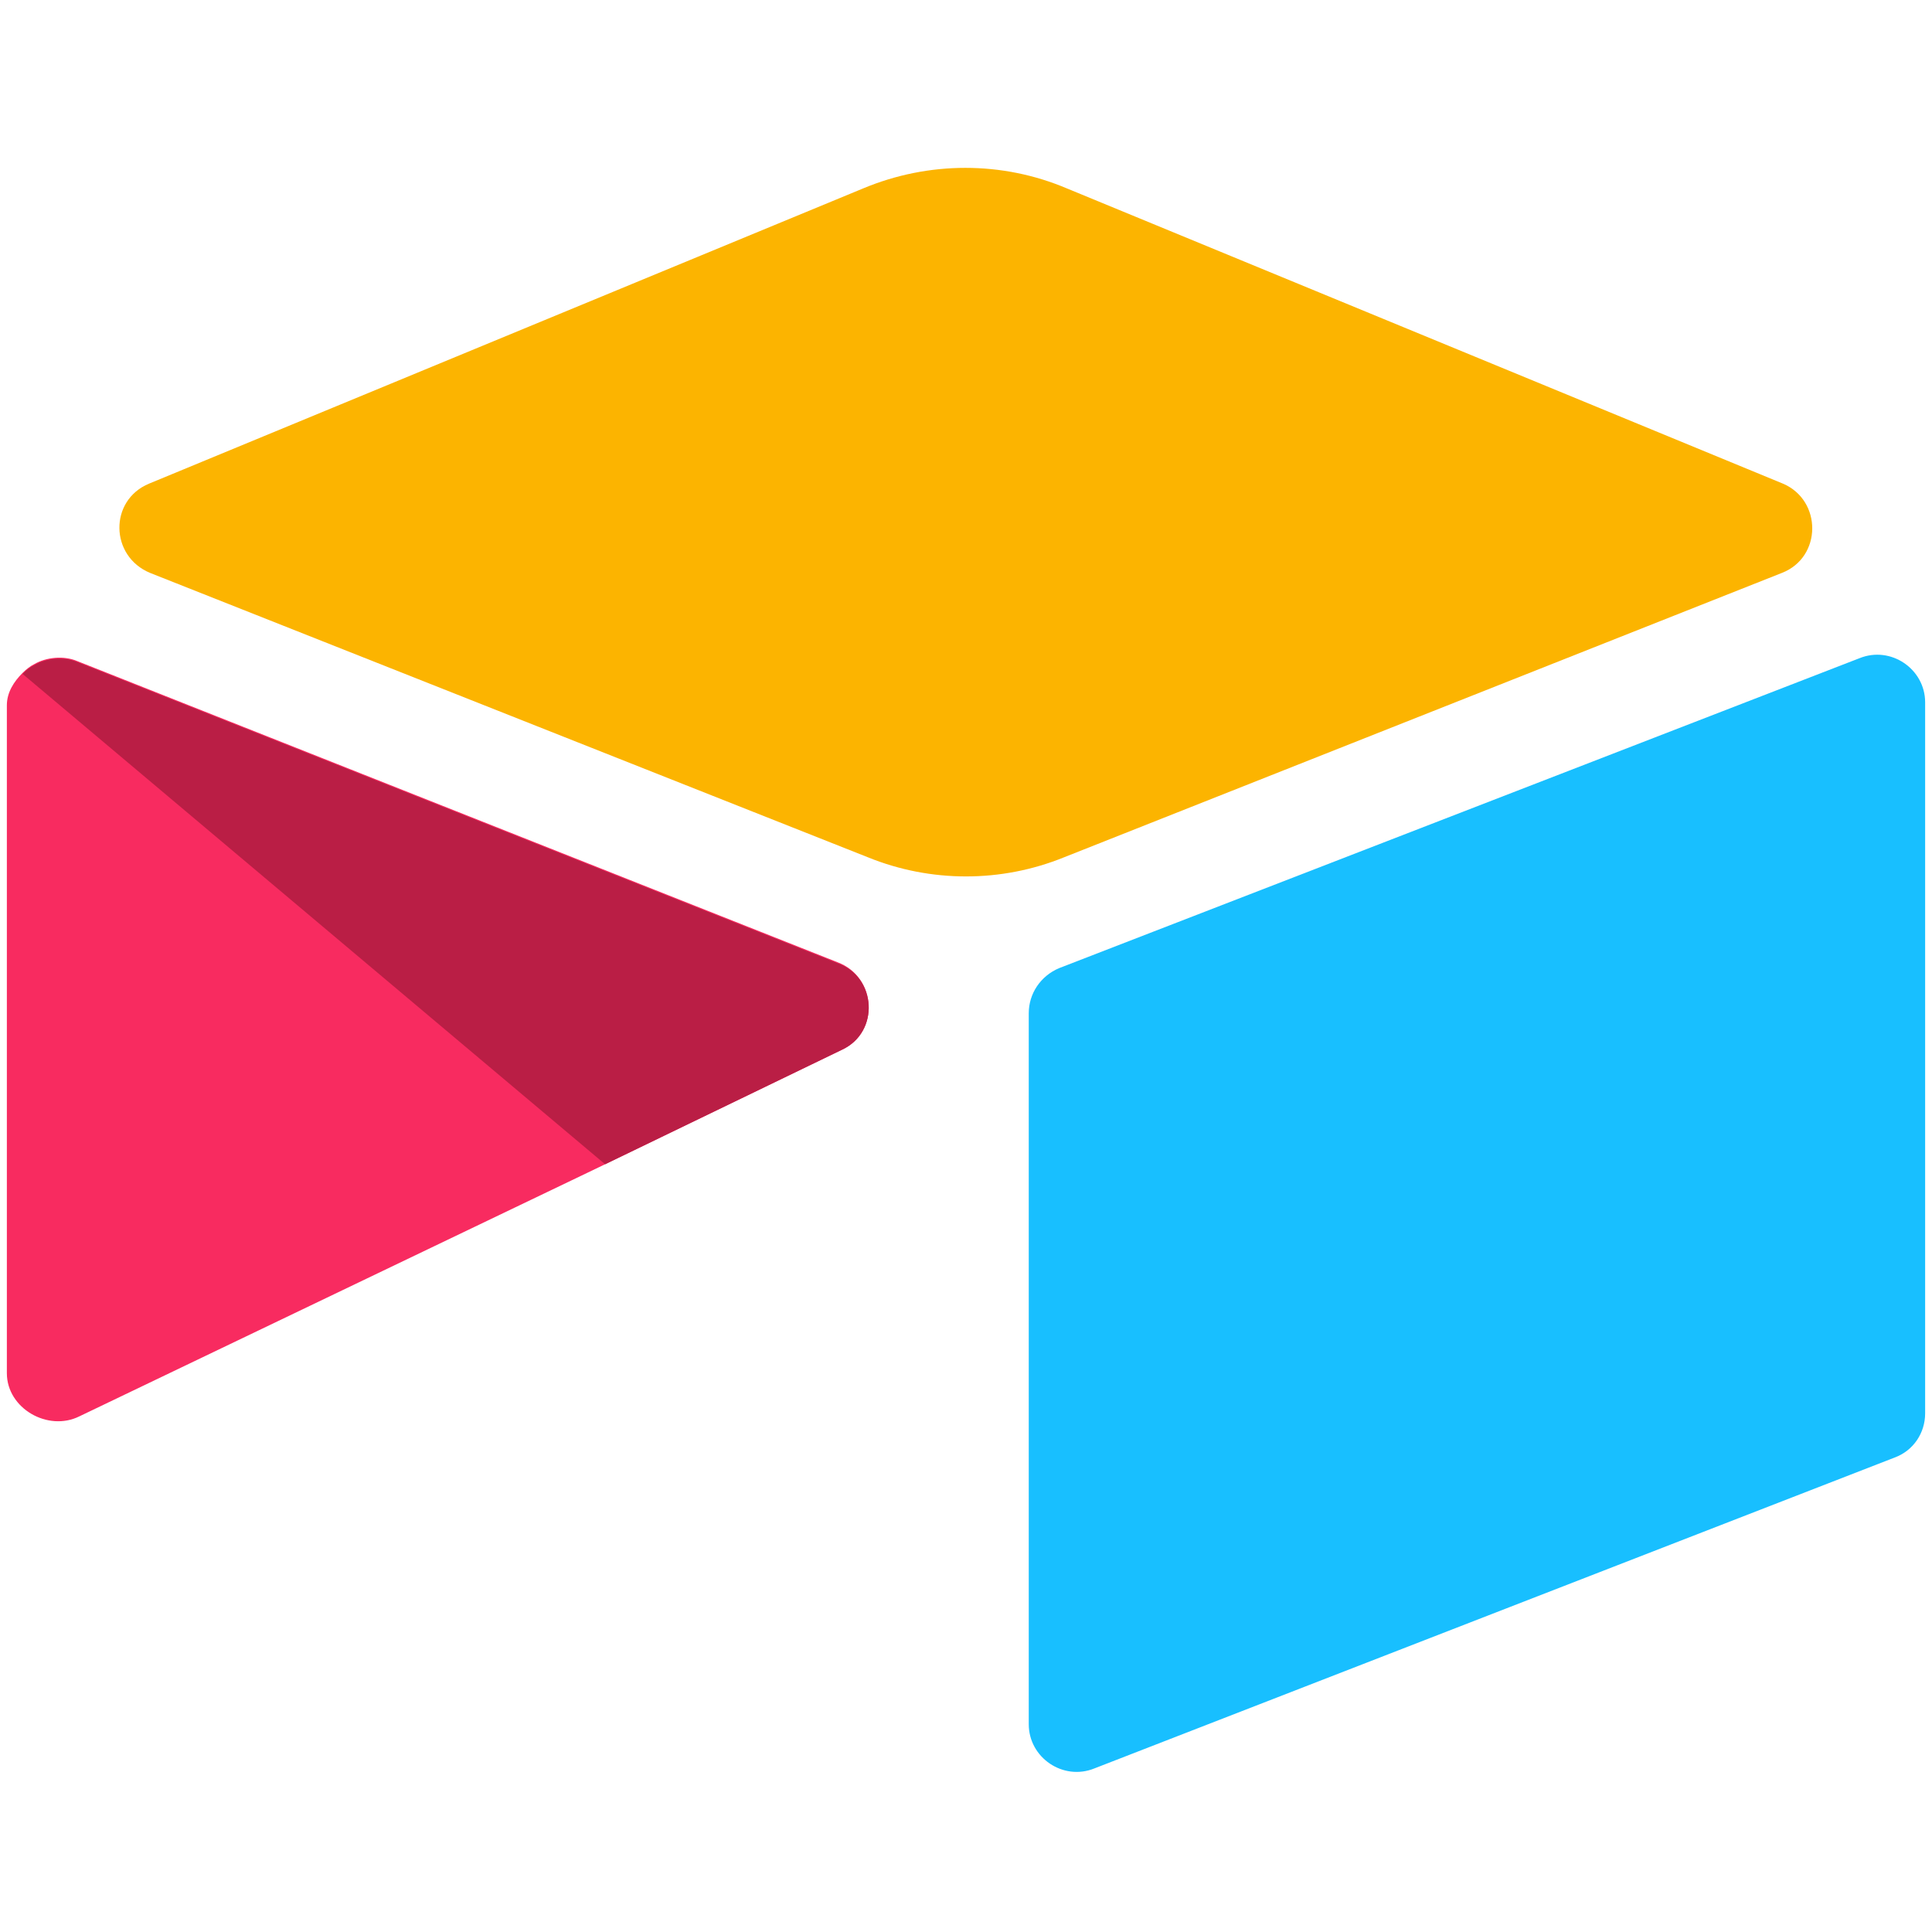
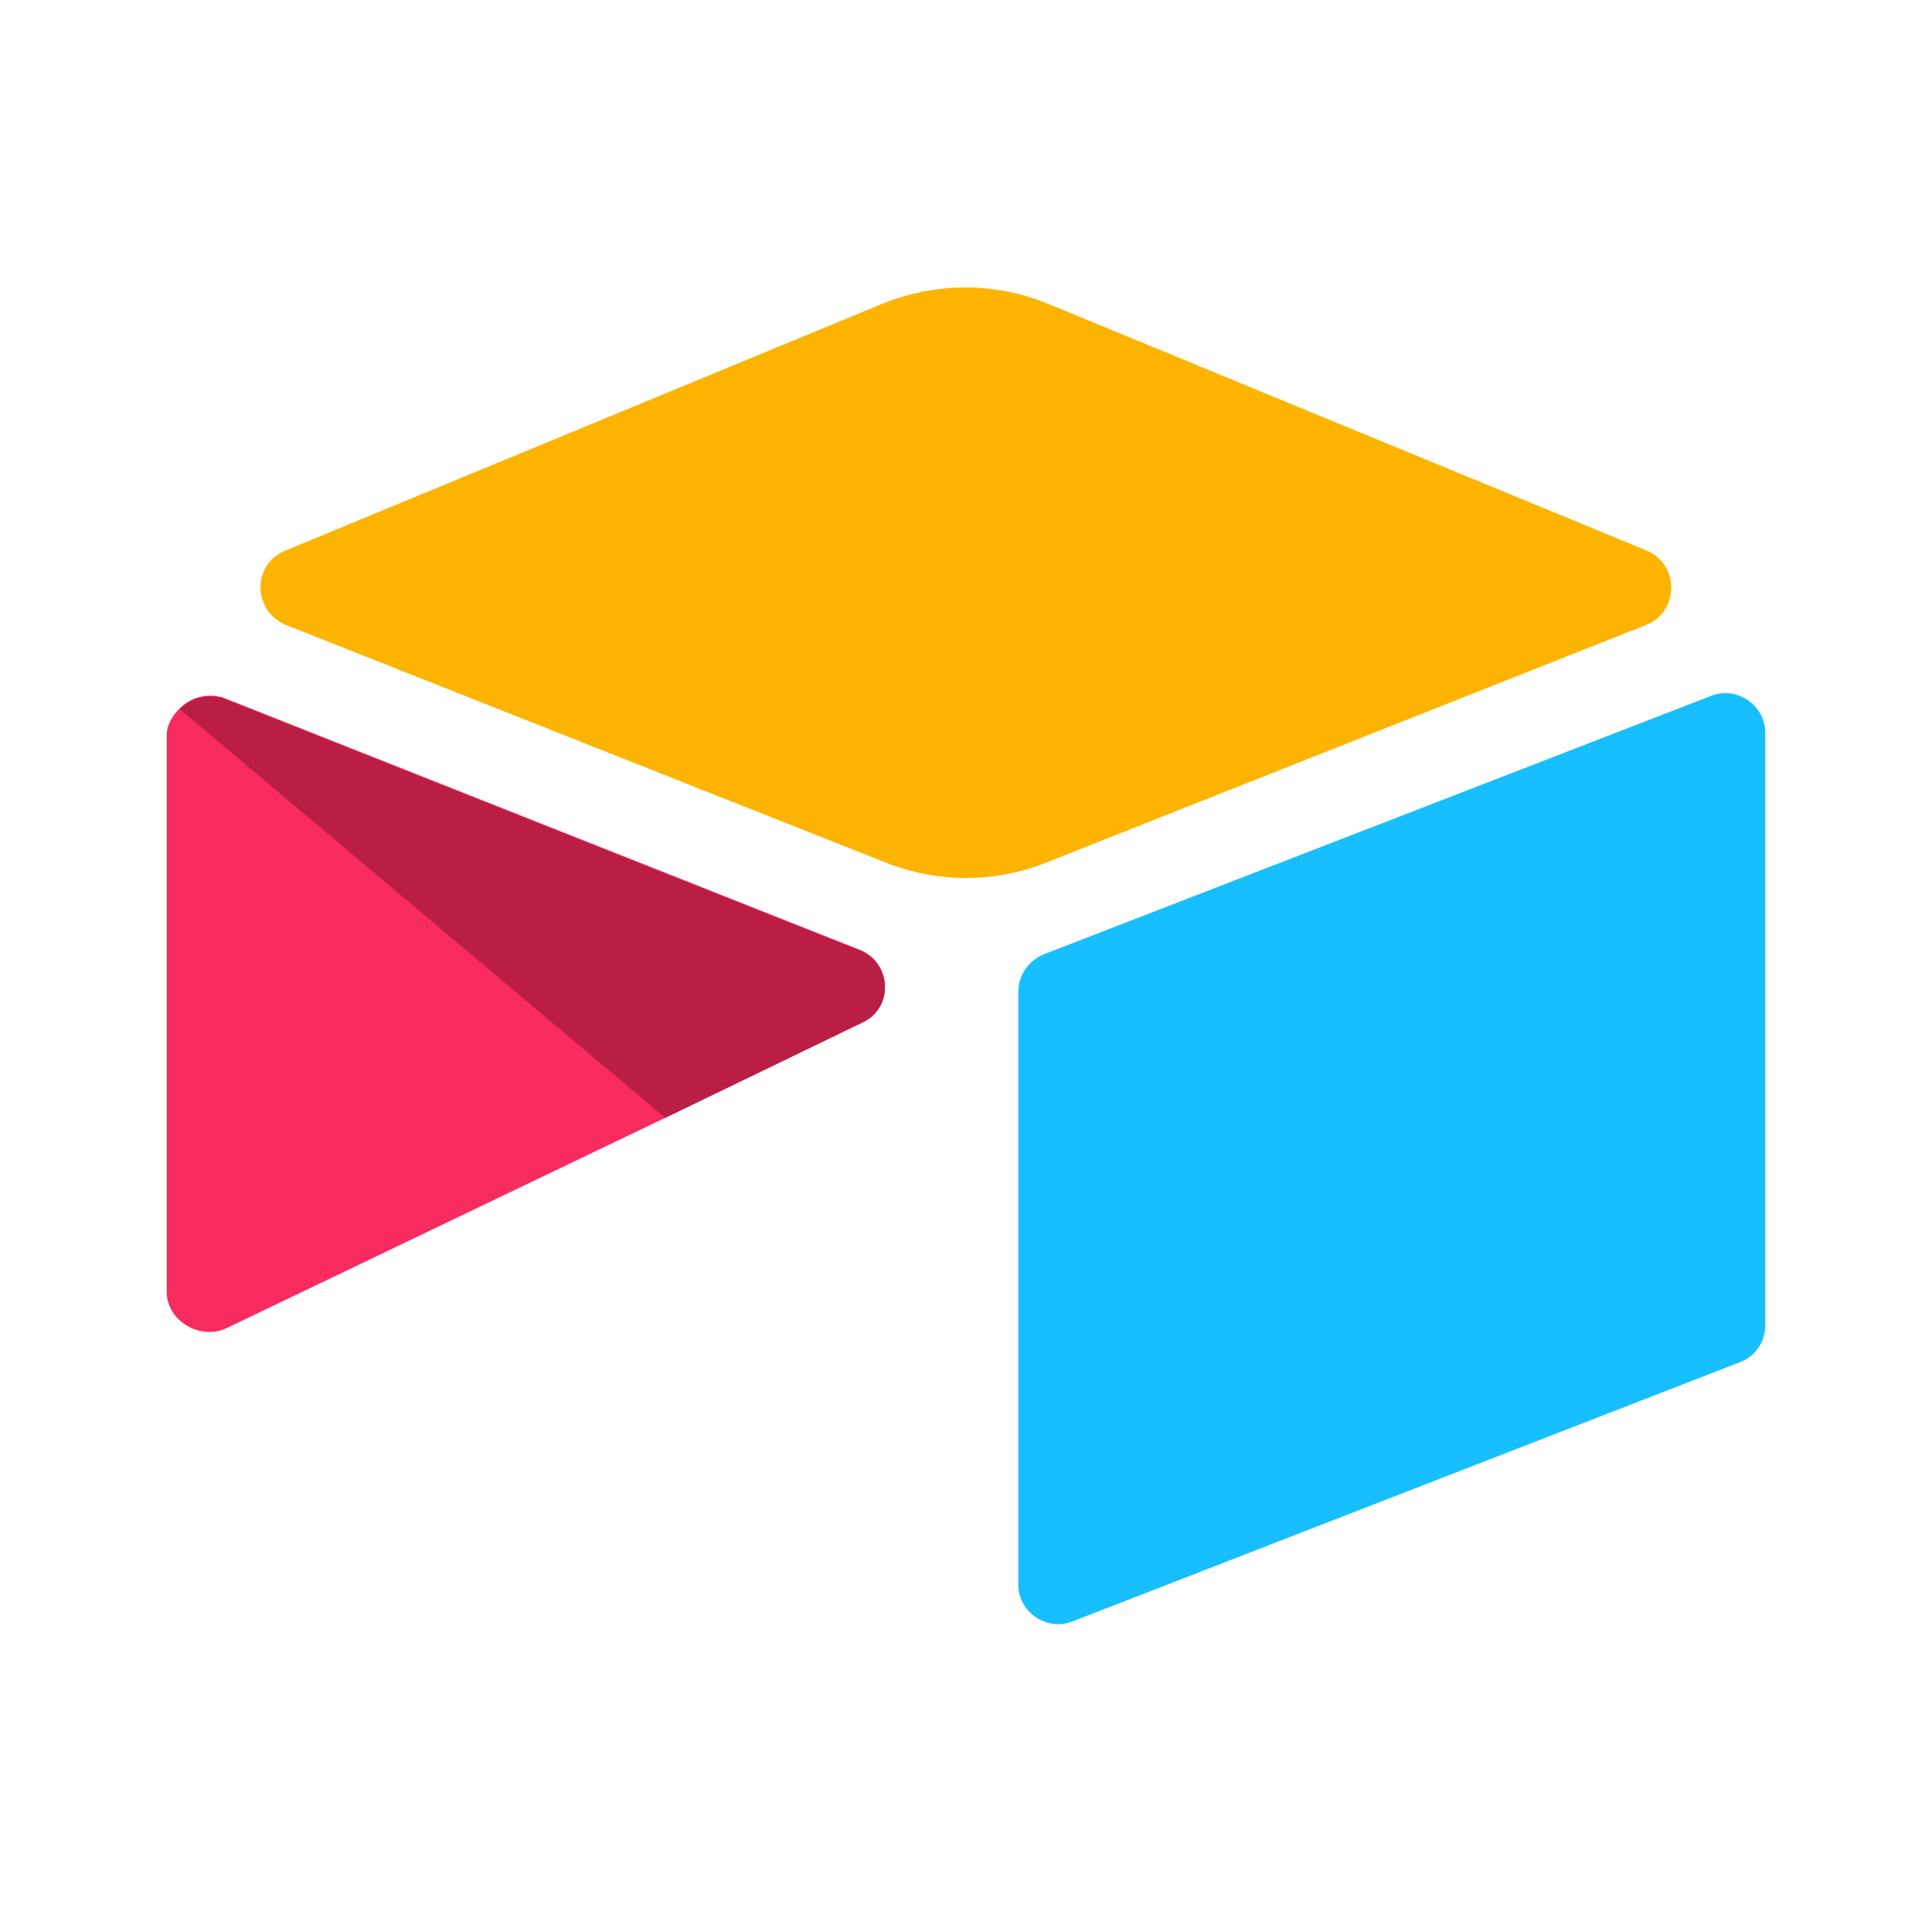
- <svg xmlns="http://www.w3.org/2000/svg" viewBox="0 0 60 60">
-   <g fill="none" transform="translate(0 5)">
-     <path fill="#FCB400" d="M26.802,0.853 L4.629,10.02 C3.381,10.538 3.411,12.274 4.66,12.792 L26.954,21.624 C28.904,22.416 31.096,22.416 33.046,21.624 L55.34,12.792 C56.589,12.305 56.589,10.538 55.371,10.02 L33.137,0.853 C31.127,6.9388939e-16 28.843,6.9388939e-16 26.802,0.853" />
-     <path fill="#18BFFF" d="M31.949,26.467 L31.949,48.548 C31.949,49.584 33.015,50.315 33.99,49.919 L58.843,40.264 C59.421,40.051 59.787,39.503 59.787,38.893 L59.787,16.812 C59.787,15.777 58.721,15.046 57.746,15.442 L32.893,25.066 C32.315,25.31 31.949,25.858 31.949,26.467" />
-     <path fill="#F82B60" d="M26.162,27.594 L18.792,31.157 L18.03,31.523 L2.467,38.985 C1.492,39.472 0.213,38.741 0.213,37.645 L0.213,16.904 C0.213,16.508 0.426,16.173 0.701,15.898 C0.822,15.777 0.944,15.685 1.066,15.624 C1.431,15.411 1.98,15.35 2.406,15.533 L26.01,24.883 C27.228,25.34 27.32,27.046 26.162,27.594" />
-     <path fill="#BA1E45" d="M26.162,27.594 L18.792,31.157 L0.701,15.929 C0.822,15.807 0.944,15.716 1.066,15.655 C1.431,15.442 1.98,15.381 2.406,15.563 L26.01,24.914 C27.228,25.34 27.32,27.046 26.162,27.594" />
+ <svg xmlns="http://www.w3.org/2000/svg" viewBox="0 0 48 48">
+   <g fill="none" transform="translate(4 7)">
+     <path fill="#FCB400" d="M17.868,0.569 L3.086,6.68 C2.254,7.025 2.274,8.183 3.107,8.528 L17.97,14.416 C19.269,14.944 20.731,14.944 22.03,14.416 L36.893,8.528 C37.726,8.203 37.726,7.025 36.914,6.68 L22.091,0.569 C20.751,4.16333634e-16 19.228,4.16333634e-16 17.868,0.569" />
+     <path fill="#18BFFF" d="M21.299,17.645 L21.299,32.365 C21.299,33.056 22.01,33.543 22.66,33.279 L39.228,26.843 C39.614,26.701 39.858,26.335 39.858,25.929 L39.858,11.208 C39.858,10.518 39.147,10.03 38.497,10.294 L21.929,16.711 C21.543,16.873 21.299,17.239 21.299,17.645" />
+     <path fill="#F82B60" d="M17.442,18.396 L12.528,20.772 L12.02,21.015 L1.645,25.99 C0.995,26.315 0.142,25.827 0.142,25.096 L0.142,11.269 C0.142,11.005 0.284,10.782 0.467,10.599 C0.548,10.518 0.629,10.457 0.711,10.416 C0.954,10.274 1.32,10.234 1.604,10.355 L17.34,16.589 C18.152,16.893 18.213,18.03 17.442,18.396" />
+     <path fill="#BA1E45" d="M17.442,18.396 L12.528,20.772 L0.467,10.619 C0.548,10.538 0.629,10.477 0.711,10.437 C0.954,10.294 1.32,10.254 1.604,10.376 L17.34,16.609 C18.152,16.893 18.213,18.03 17.442,18.396" />
  </g>
</svg>
